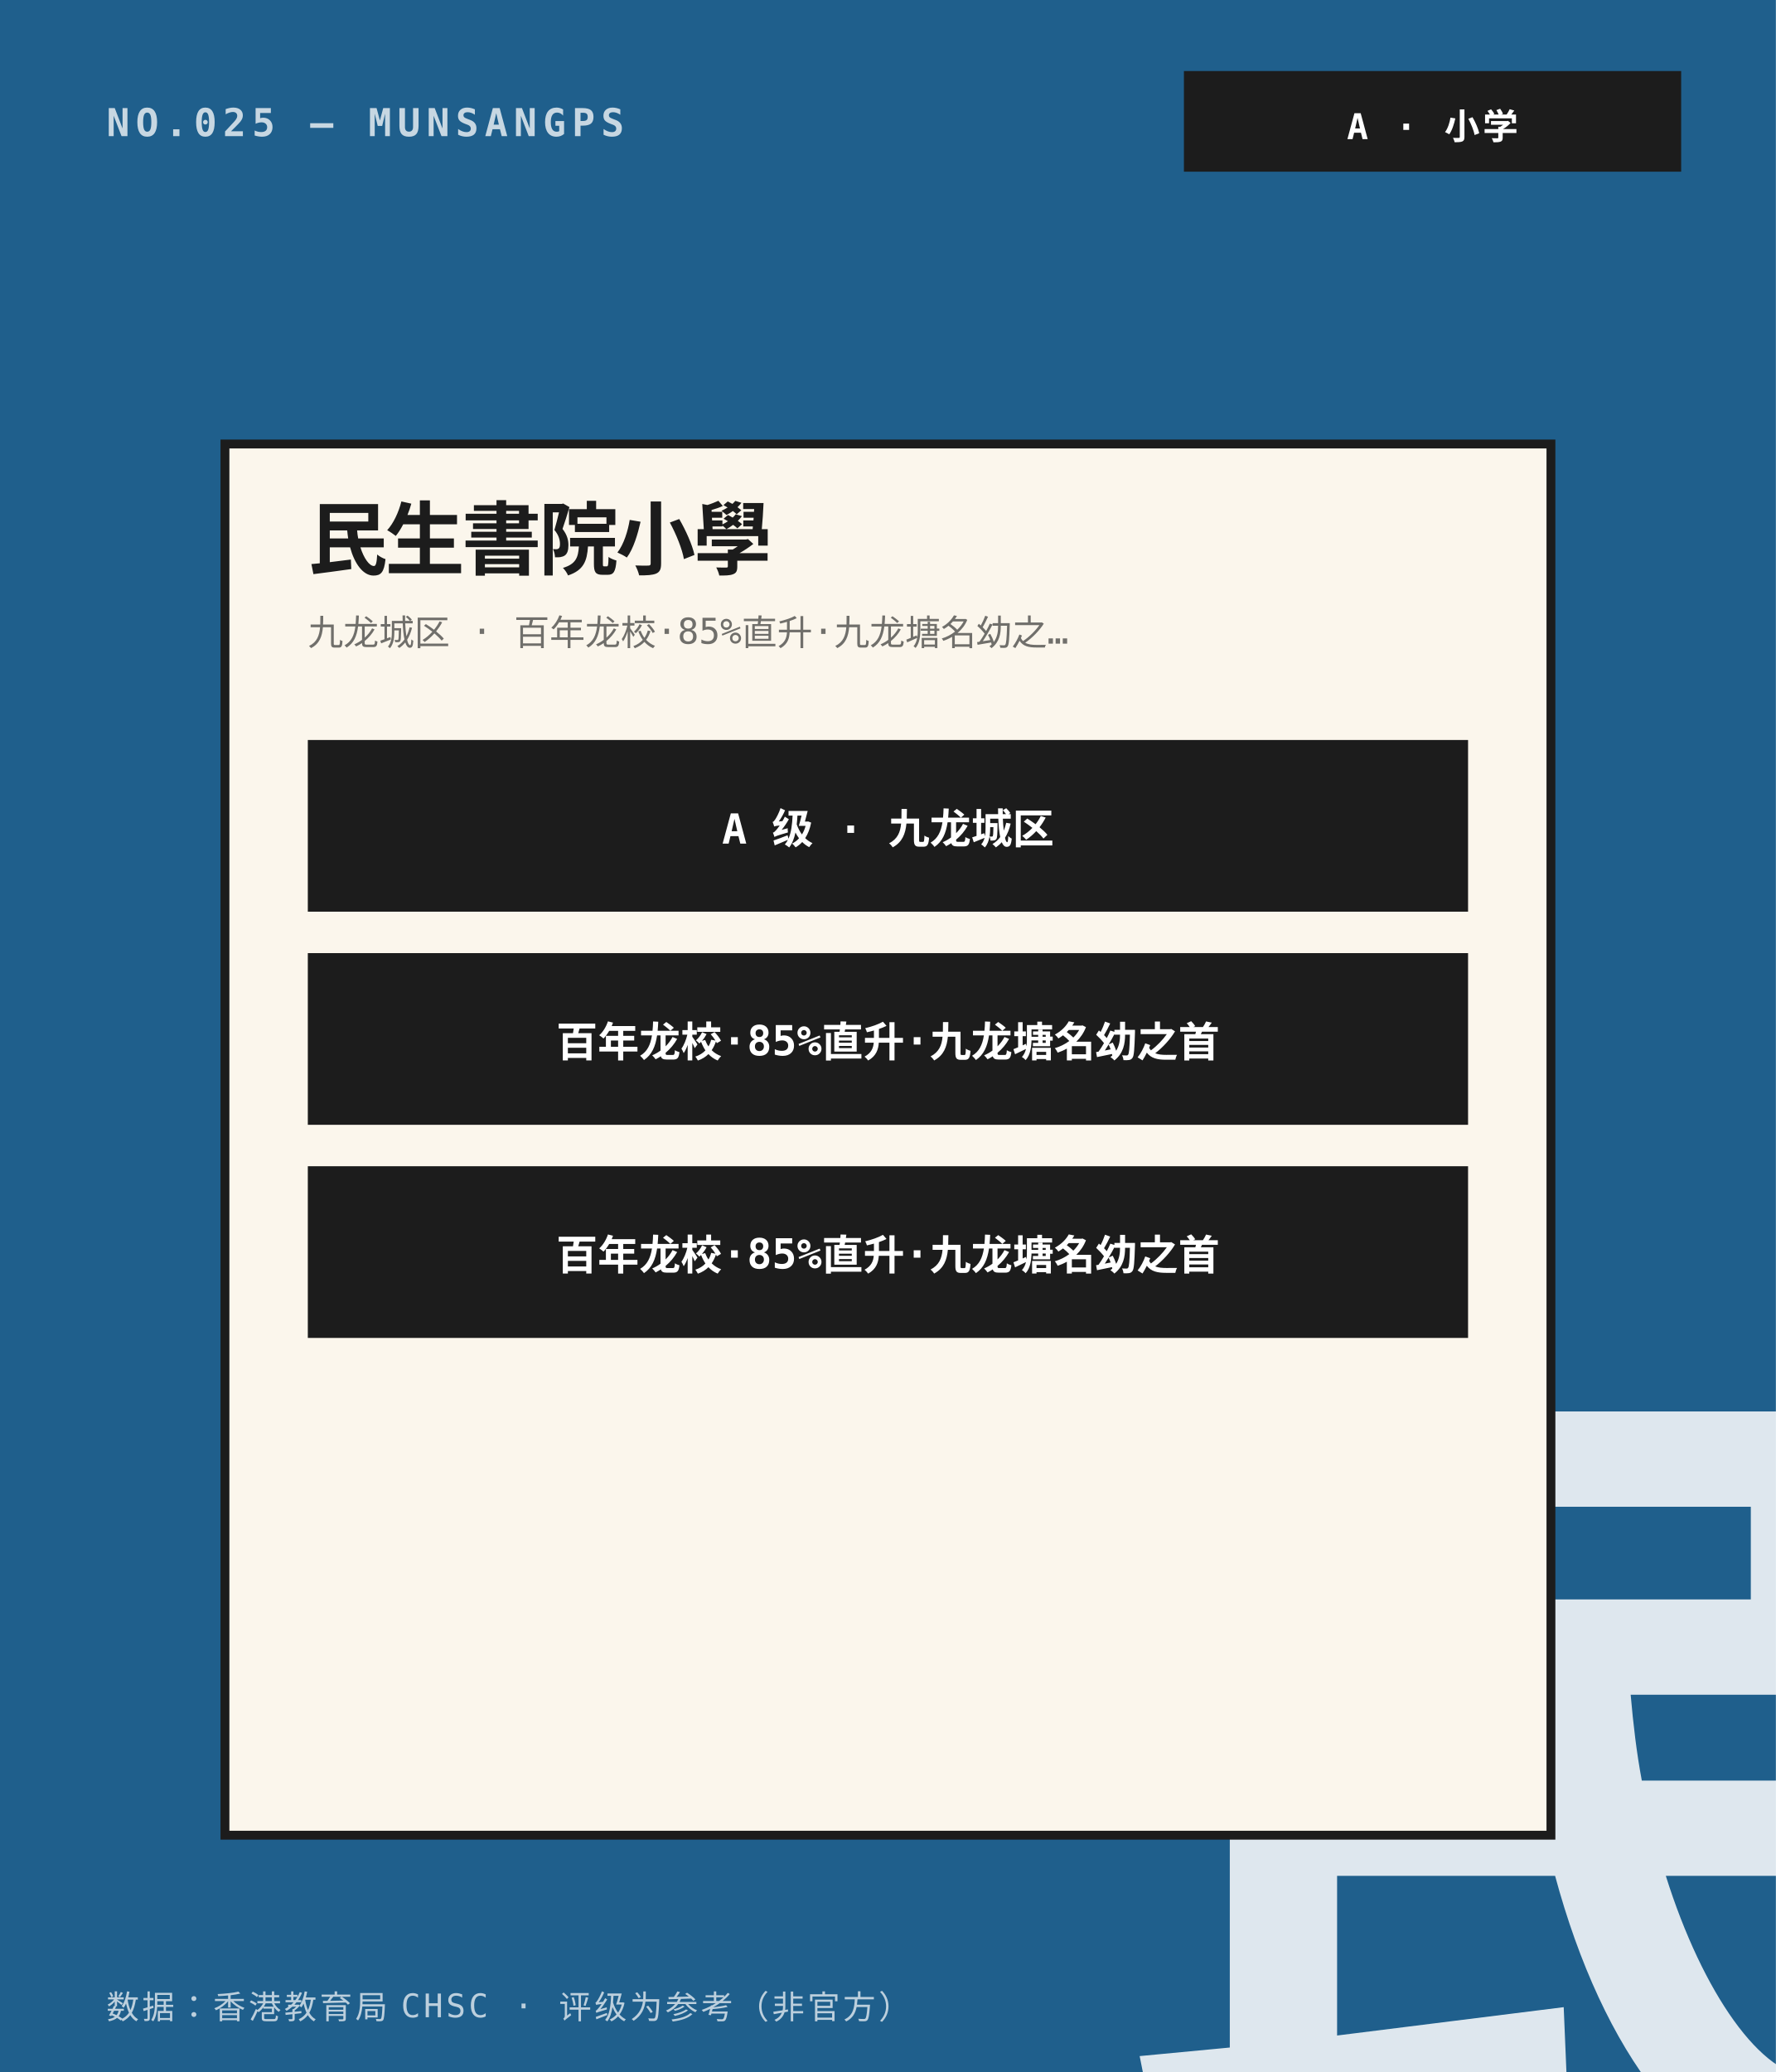
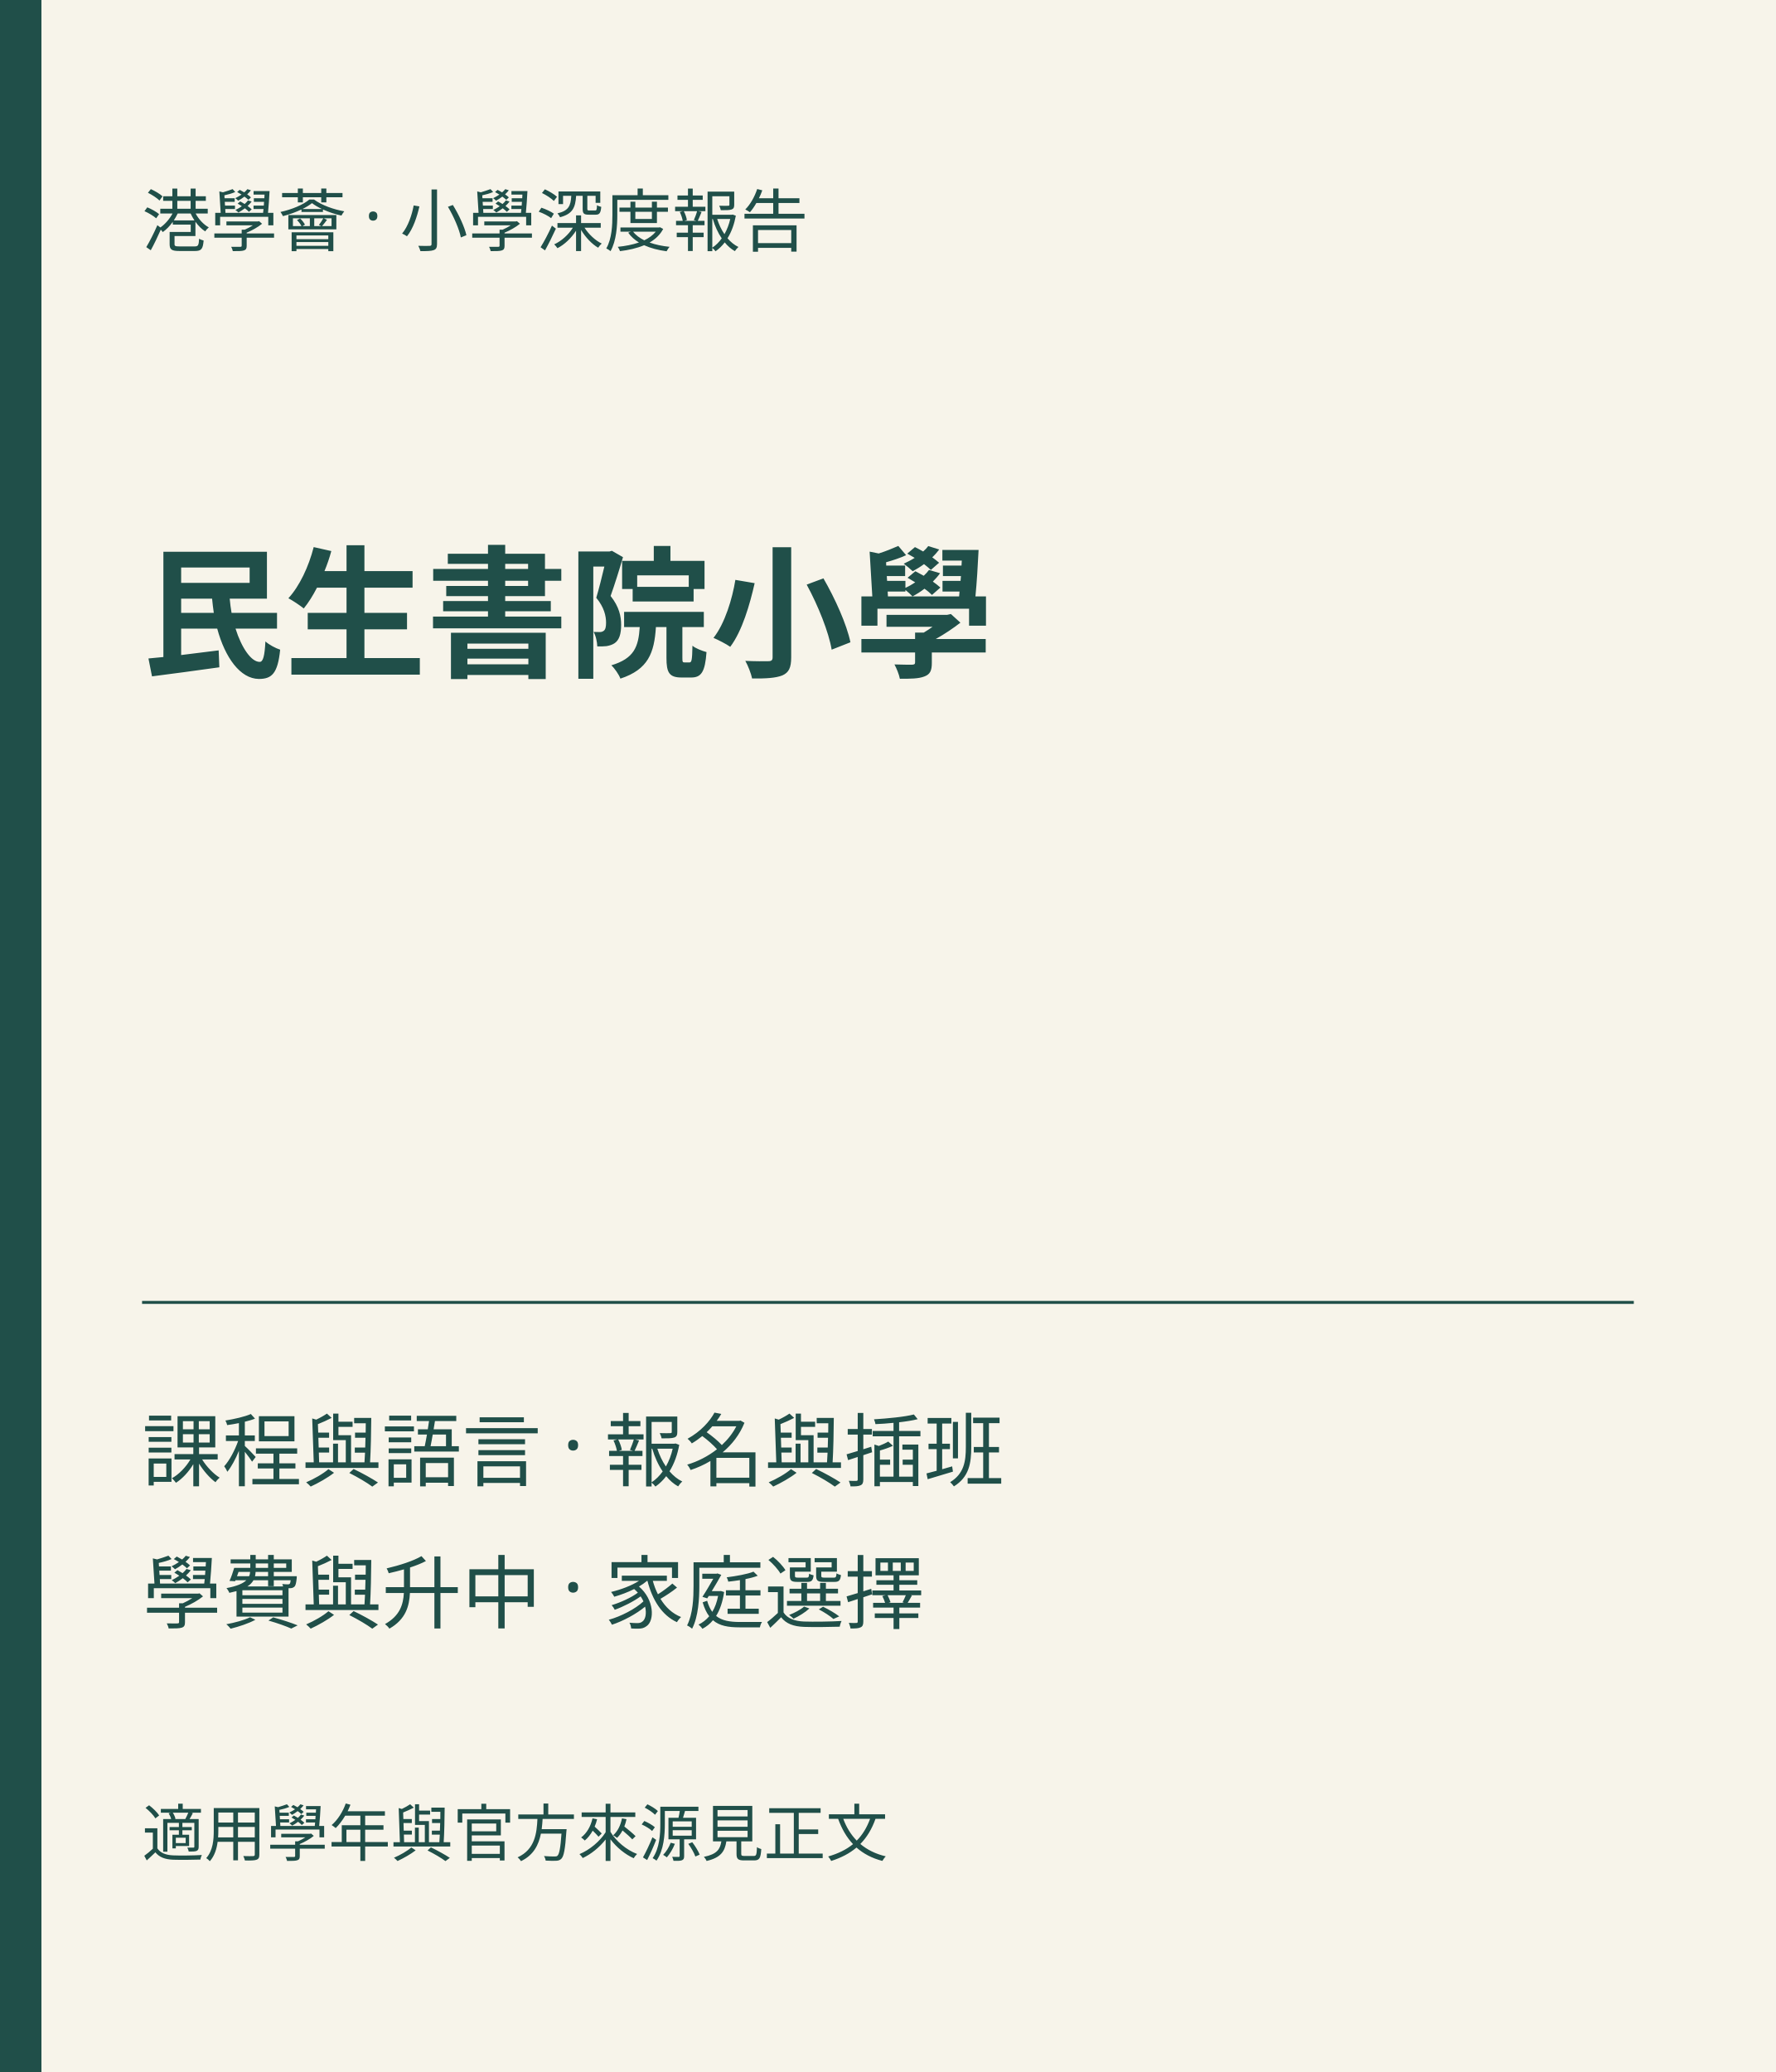
- <svg xmlns="http://www.w3.org/2000/svg" width="600" height="700" viewBox="0 0 600 700">
-   <rect width="600" height="700" fill="#1F5F8C" />
-   <rect x="400" y="24" width="168" height="34" fill="#1C1C1C" />
-   <text x="484" y="47" text-anchor="middle" font-family="ui-monospace, Menlo, monospace" font-size="12" font-weight="800" fill="#FFFFFF" letter-spacing="1">A · 小学</text>
-   <text x="372" y="710" font-family="Georgia, 'Times New Roman', serif" font-size="290" font-weight="800" fill="rgba(255,255,255,.85)" letter-spacing="-16">民</text>
-   <text x="36" y="46" font-family="ui-monospace, Menlo, monospace" font-size="13" font-weight="600" fill="rgba(255,255,255,.75)" letter-spacing="2">NO.025 — MUNSANGPS</text>
-   <rect x="76" y="150" width="448" height="470" fill="#FBF6EC" stroke="#1C1C1C" stroke-width="3" />
-   <text x="104" y="192" font-family="Georgia, 'Times New Roman', serif" font-size="27" font-weight="800" fill="#1C1C1C" letter-spacing="-1">民生書院小學</text>
-   <text x="104" y="218" font-family="ui-monospace, Menlo, monospace" font-size="12" fill="rgba(28,28,28,.62)">九龙城区 · 百年龙校·85%直升·九龙塘名幼之…</text>
-   <rect x="104" y="250" width="392" height="58" fill="#1C1C1C" />
-   <text x="300" y="285" text-anchor="middle" font-family="ui-monospace, Menlo, monospace" font-size="14" font-weight="800" fill="#FFFFFF">A 级 · 九龙城区</text>
-   <rect x="104" y="322" width="392" height="58" fill="#1C1C1C" />
-   <text x="300" y="357" text-anchor="middle" font-family="ui-monospace, Menlo, monospace" font-size="14" font-weight="800" fill="#FFFFFF">百年龙校·85%直升·九龙塘名幼之首</text>
-   <rect x="104" y="394" width="392" height="58" fill="#1C1C1C" />
-   <text x="300" y="429" text-anchor="middle" font-family="ui-monospace, Menlo, monospace" font-size="14" font-weight="800" fill="#FFFFFF">百年龙校·85%直升·九龙塘名幼之首</text>
-   <text x="36" y="682" font-family="ui-monospace, Menlo, monospace" font-size="11" fill="rgba(255,255,255,.7)" letter-spacing="1">数据：香港教育局 CHSC · 评级为参考（非官方）</text>
+ <svg xmlns="http://www.w3.org/2000/svg" width="600" height="700">
+   <rect width="600" height="700" fill="#f7f4ea" />
+   <rect width="14" height="700" fill="#204f49" />
+   <g font-family="PingFang TC,sans-serif" fill="#204f49">
+     <text x="48" y="83" font-size="23">港學薈 · 小學深度報告</text>
+     <text x="48" y="225" font-size="48" font-weight="700">民生書院小學</text>
+     <path d="M48 440H552" stroke="#204f49" />
+     <text x="48" y="500" font-size="27">課程與語言 · 報名與插班</text>
+     <text x="48" y="548" font-size="27">學費與升中 · 家庭選擇</text>
+     <text x="48" y="627" font-size="21">適用學年與官方來源見正文</text>
+   </g>
</svg>
